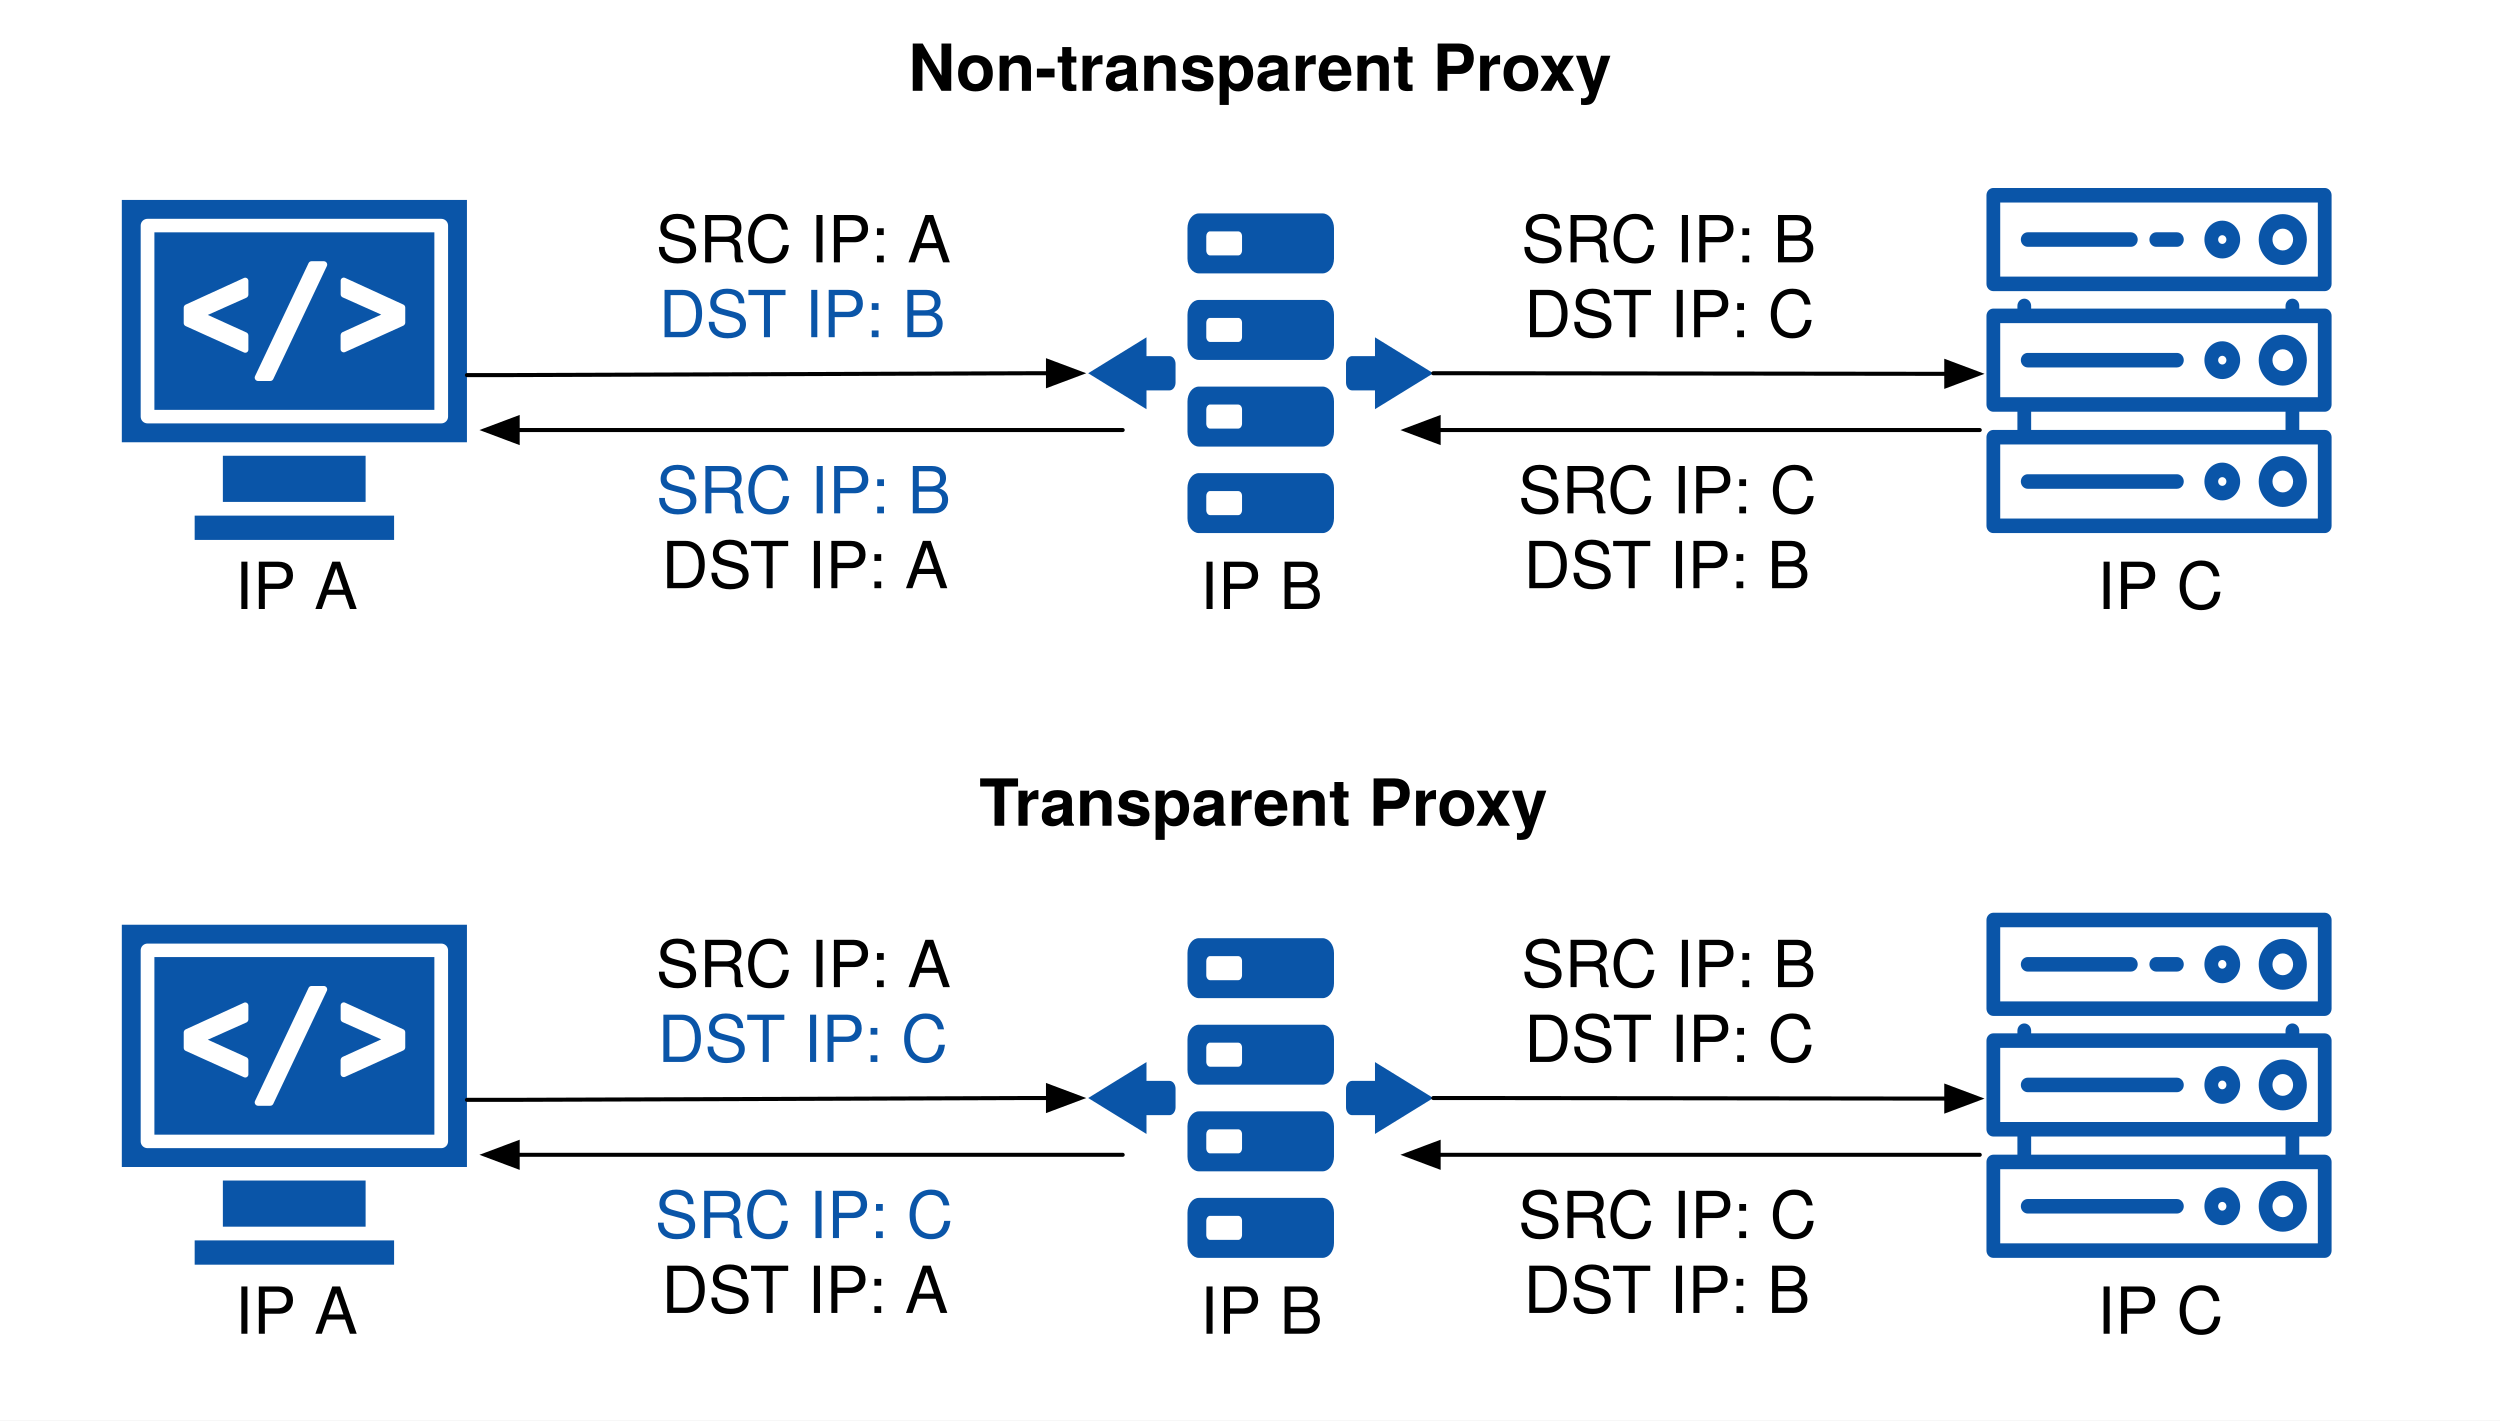
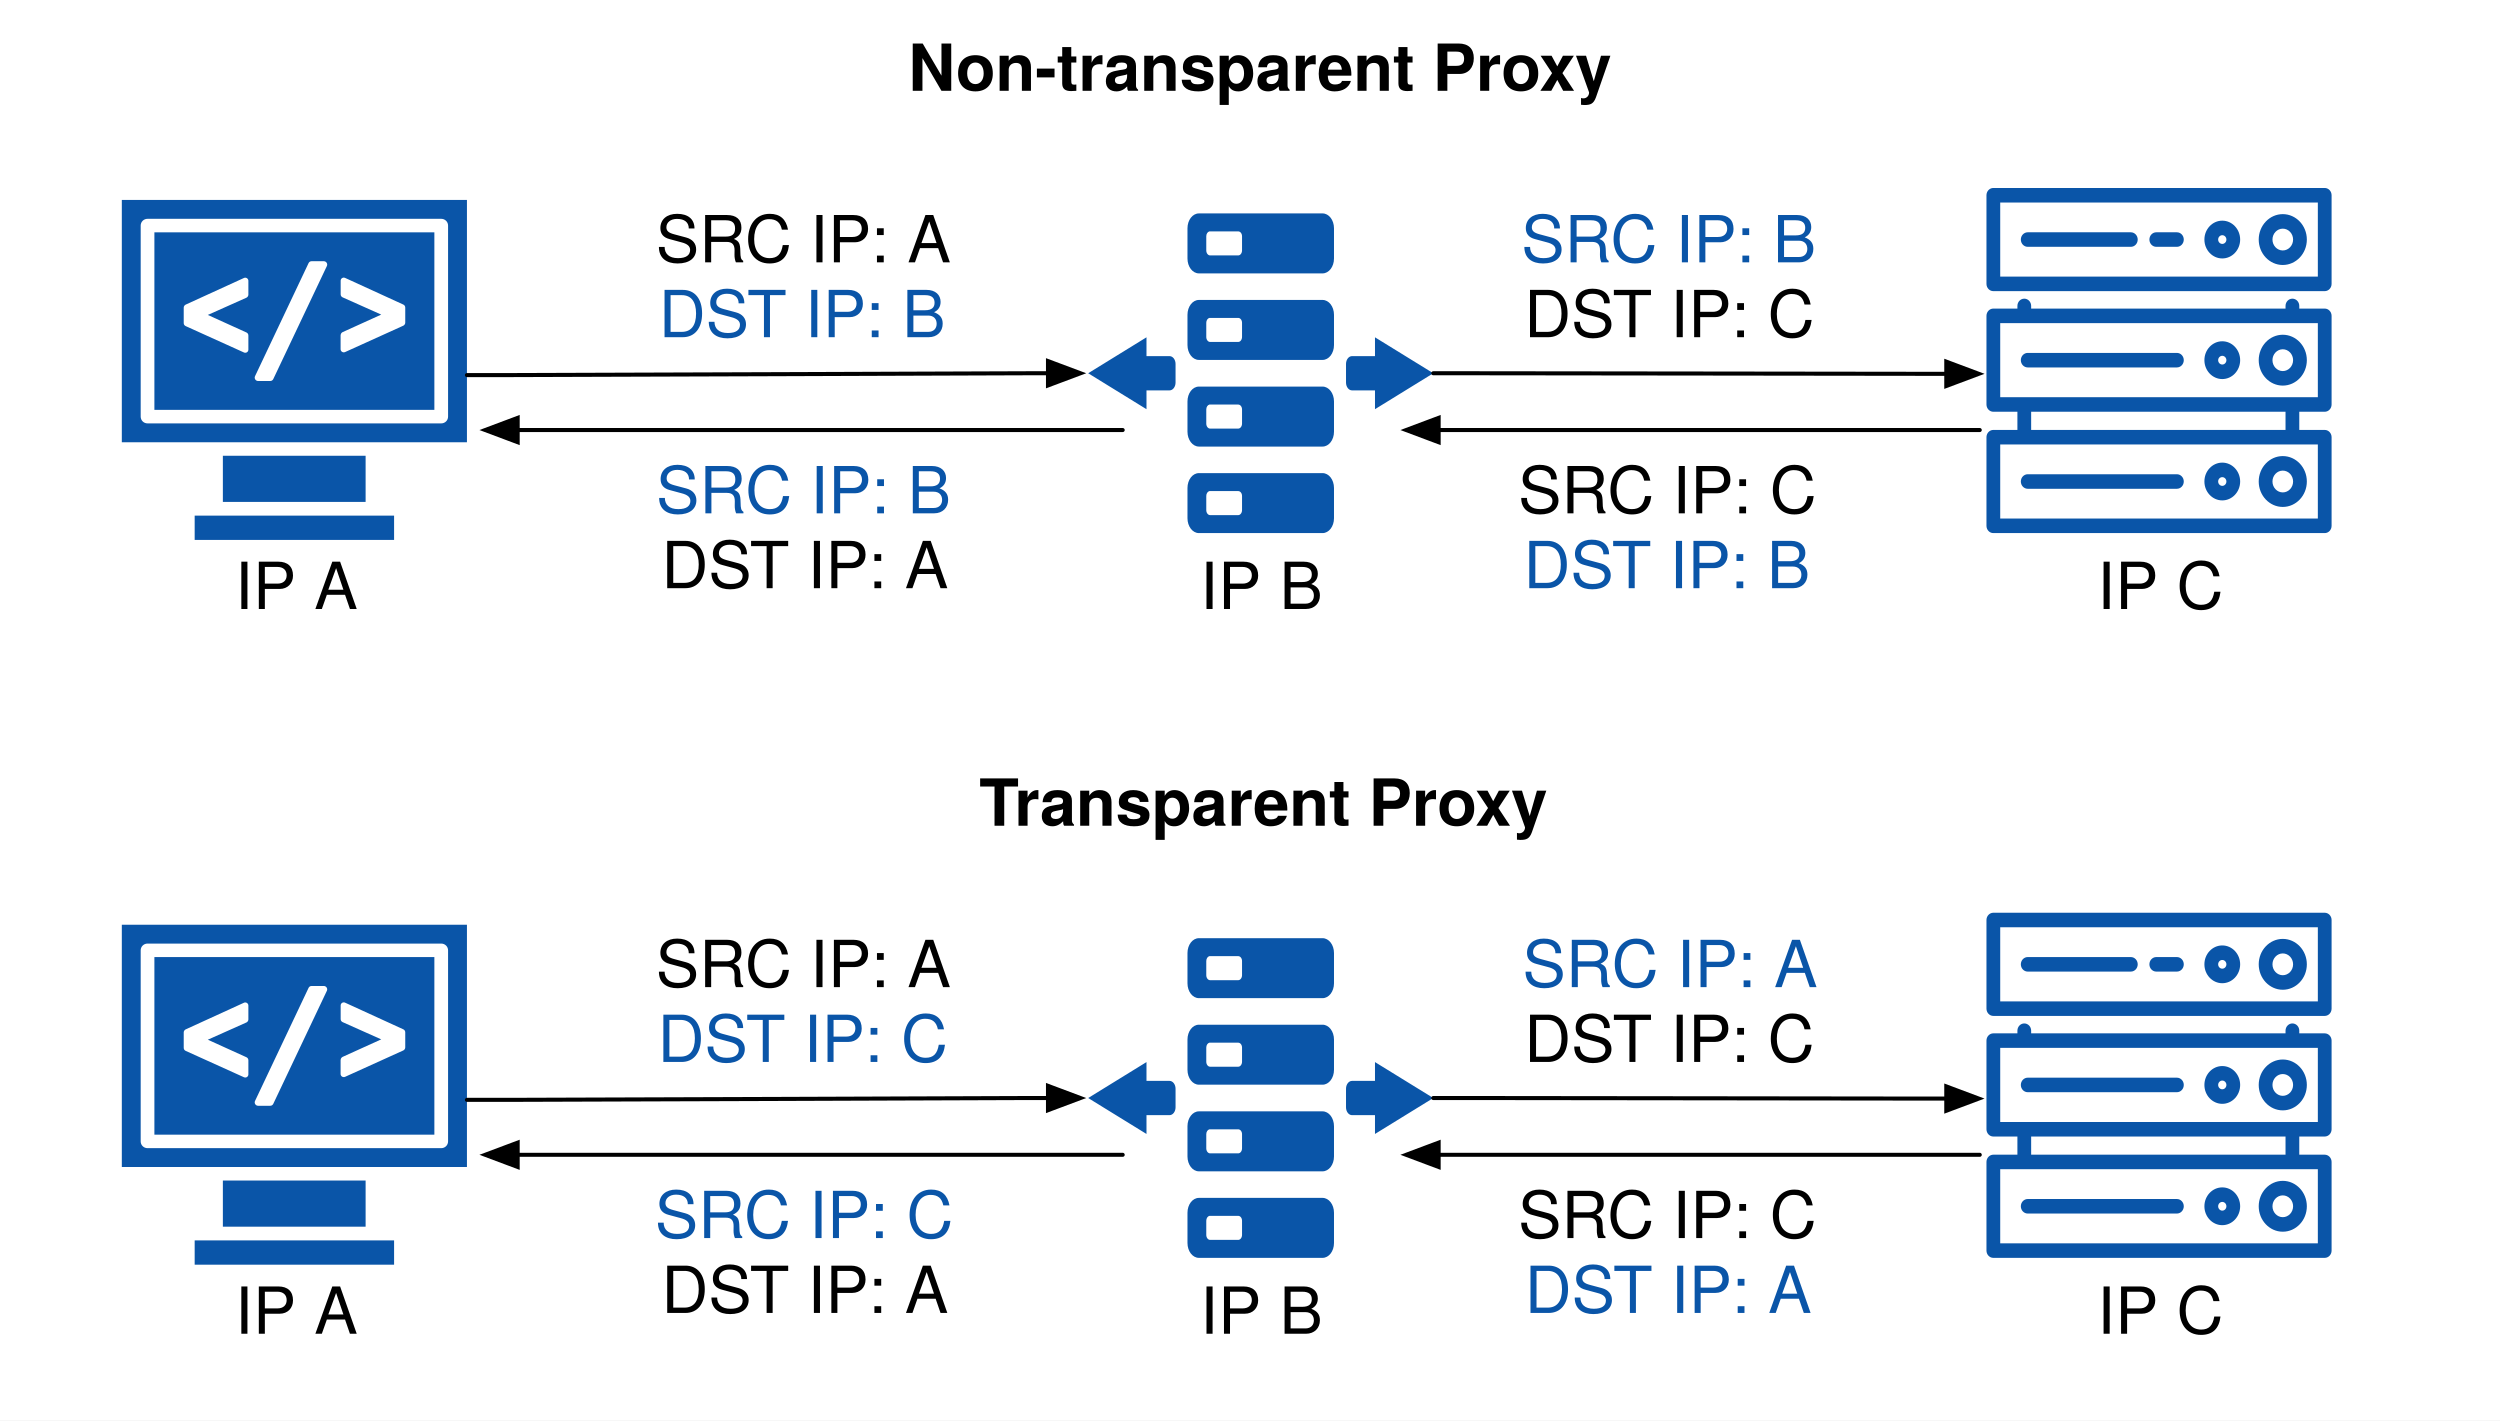
<svg xmlns="http://www.w3.org/2000/svg" version="1.1" viewBox="2524 889 616 350" width="616" height="350">
  <defs>
    <marker orient="auto" overflow="visible" markerUnits="strokeWidth" id="FilledArrow_Marker" stroke-linejoin="miter" stroke-miterlimit="10" viewBox="-1 -4 10 8" markerWidth="10" markerHeight="8" color="black">
      <g>
        <path d="M 8 0 L 0 -3 L 0 3 Z" fill="currentColor" stroke="currentColor" stroke-width="1" />
      </g>
    </marker>
  </defs>
-   <g id="Canvas__________" fill-opacity="1" fill="none" stroke-opacity="1" stroke="none" stroke-dasharray="none">
+   <g id="Canvas__________" fill-opacity="1" fill="none" stroke="none" stroke-opacity="1" stroke-dasharray="none">
    <rect fill="white" x="2524" y="889" width="616" height="350" />
    <g id="Canvas___________Layer_1">
      <g id="Graphic_153">
        <rect x="2524.252" y="889.434" width="615.118" height="349.306" fill="white" />
      </g>
      <g id="Graphic_110">
        <rect x="2529.921" y="919.842" width="609.449" height="140.315" fill="white" />
      </g>
      <g id="Group_75">
        <g id="Graphic_82">
          <rect x="2554.017" y="939.538" width="85.039" height="83.769" fill="white" />
        </g>
        <g id="Group_76">
          <g id="Group_77">
            <g id="Graphic_81">
              <rect x="2571.967" y="1016.05" width="49.136" height="5.986" fill="#0a55a8" />
            </g>
            <g id="Graphic_80">
              <rect x="2578.914" y="1001.3" width="35.172" height="11.372" fill="#0a55a8" />
            </g>
            <g id="Graphic_79">
              <path d="M 2554.016 938.268 L 2554.016 997.973 L 2639.054 997.973 L 2639.054 938.268 Z M 2634.405 991.661 C 2634.405 992.587 2633.657 993.324 2632.716 993.324 L 2560.354 993.324 C 2559.413 993.324 2558.665 992.587 2558.665 991.661 L 2558.665 944.58 C 2558.665 943.653 2559.413 942.916 2560.354 942.916 L 2632.716 942.916 C 2633.657 942.916 2634.405 943.653 2634.405 944.58 Z" fill="#0a55a8" />
            </g>
            <g id="Graphic_78">
              <path d="M 2562.043 989.997 L 2631.028 989.997 L 2631.028 946.243 L 2562.043 946.243 Z M 2607.94 971.576 C 2607.94 971.25 2608.149 970.976 2608.41 970.839 L 2617.934 966.516 L 2608.41 962.263 C 2608.131 962.126 2607.94 961.868 2607.94 961.525 L 2607.94 958.164 C 2607.94 957.598 2608.532 957.237 2609.037 957.478 L 2623.384 964.047 C 2623.662 964.184 2623.854 964.441 2623.854 964.784 L 2623.854 968.506 C 2623.854 968.832 2623.645 969.106 2623.384 969.244 L 2609.037 975.744 C 2608.514 975.984 2607.922 975.607 2607.922 975.041 L 2607.922 971.576 L 2607.94 971.576 Z M 2586.837 981.696 L 2600.035 953.824 C 2600.174 953.55 2600.435 953.361 2600.784 953.361 L 2603.778 953.361 C 2604.388 953.361 2604.806 953.996 2604.544 954.545 L 2591.329 982.416 C 2591.19 982.691 2590.928 982.879 2590.58 982.879 L 2587.586 982.879 C 2586.994 982.879 2586.576 982.245 2586.837 981.696 Z M 2569.268 964.801 C 2569.268 964.475 2569.477 964.201 2569.738 964.064 L 2584.103 957.495 C 2584.608 957.255 2585.2 957.632 2585.2 958.181 L 2585.2 961.611 C 2585.2 961.937 2584.991 962.211 2584.73 962.349 L 2575.206 966.602 L 2584.73 970.924 C 2585.008 971.062 2585.2 971.319 2585.2 971.662 L 2585.2 975.161 C 2585.2 975.71 2584.626 976.087 2584.103 975.847 L 2569.738 969.346 C 2569.46 969.209 2569.268 968.952 2569.268 968.609 Z" fill="#0a55a8" />
            </g>
          </g>
        </g>
      </g>
      <g id="Group_105">
        <g id="Graphic_71">
          <rect x="3013.465" y="943.684" width="85.039" height="74.849" fill="white" />
        </g>
        <g id="Group_56">
          <g id="Group_57">
            <g id="Group_58">
              <g id="Graphic_70">
                <path d="M 3086.477 1013.91 C 3089.746 1013.91 3092.406 1011.099 3092.406 1007.644 C 3092.406 1004.189 3089.746 1001.378 3086.477 1001.378 C 3083.207 1001.378 3080.548 1004.189 3080.548 1007.644 C 3080.548 1011.099 3083.207 1013.91 3086.477 1013.91 Z M 3086.477 1004.959 C 3087.878 1004.959 3089.018 1006.163 3089.018 1007.644 C 3089.018 1009.125 3087.878 1010.33 3086.477 1010.33 C 3085.076 1010.33 3083.936 1009.125 3083.936 1007.644 C 3083.936 1006.163 3085.076 1004.959 3086.477 1004.959 Z" fill="#0a55a8" />
              </g>
              <g id="Graphic_69">
                <path d="M 3071.57 1012.299 C 3073.998 1012.299 3075.974 1010.211 3075.974 1007.644 C 3075.974 1005.078 3073.998 1002.99 3071.57 1002.99 C 3069.141 1002.99 3067.165 1005.078 3067.165 1007.644 C 3067.165 1010.211 3069.141 1012.299 3071.57 1012.299 Z M 3071.57 1006.57 C 3072.13 1006.57 3072.586 1007.052 3072.586 1007.644 C 3072.586 1008.237 3072.13 1008.718 3071.57 1008.718 C 3071.009 1008.718 3070.553 1008.237 3070.553 1007.644 C 3070.553 1007.052 3071.009 1006.57 3071.57 1006.57 Z" fill="#0a55a8" />
              </g>
              <g id="Graphic_68">
                <path d="M 3023.629 1009.435 L 3060.389 1009.435 C 3061.325 1009.435 3062.083 1008.633 3062.083 1007.644 C 3062.083 1006.655 3061.325 1005.854 3060.389 1005.854 L 3023.629 1005.854 C 3022.693 1005.854 3021.935 1006.655 3021.935 1007.644 C 3021.935 1008.633 3022.693 1009.435 3023.629 1009.435 Z" fill="#0a55a8" />
              </g>
              <g id="Graphic_67">
                <path d="M 3096.81 965.035 L 3090.542 965.035 L 3090.542 964.381 C 3090.542 963.393 3089.784 962.591 3088.848 962.591 C 3087.913 962.591 3087.154 963.393 3087.154 964.381 L 3087.154 965.035 L 3024.476 965.035 L 3024.476 964.381 C 3024.476 963.393 3023.718 962.591 3022.782 962.591 C 3021.846 962.591 3021.088 963.393 3021.088 964.381 L 3021.088 965.035 L 3015.159 965.035 C 3014.223 965.035 3013.465 965.837 3013.465 966.825 L 3013.465 988.667 C 3013.465 989.656 3014.223 990.457 3015.159 990.457 L 3021.088 990.457 L 3021.088 994.933 L 3015.159 994.933 C 3014.223 994.933 3013.465 995.735 3013.465 996.723 L 3013.465 1018.565 C 3013.465 1019.554 3014.223 1020.355 3015.159 1020.355 L 3096.81 1020.355 C 3097.746 1020.355 3098.504 1019.554 3098.504 1018.565 L 3098.504 996.723 C 3098.504 995.735 3097.746 994.933 3096.81 994.933 L 3090.542 994.933 L 3090.542 990.457 L 3096.81 990.457 C 3097.746 990.457 3098.504 989.656 3098.504 988.667 L 3098.504 966.825 C 3098.504 965.837 3097.746 965.035 3096.81 965.035 Z M 3095.116 998.514 L 3095.116 1016.775 L 3016.853 1016.775 L 3016.853 998.514 Z M 3024.476 994.933 L 3024.476 990.457 L 3087.154 990.457 L 3087.154 994.933 Z M 3095.116 986.877 L 3016.853 986.877 L 3016.853 968.616 L 3095.116 968.616 Z" fill="#0a55a8" />
              </g>
              <g id="Graphic_66">
                <path d="M 3086.477 984.012 C 3089.746 984.012 3092.406 981.201 3092.406 977.746 C 3092.406 974.291 3089.746 971.48 3086.477 971.48 C 3083.207 971.48 3080.548 974.291 3080.548 977.746 C 3080.548 981.201 3083.207 984.012 3086.477 984.012 Z M 3086.477 975.061 C 3087.878 975.061 3089.018 976.265 3089.018 977.746 C 3089.018 979.227 3087.878 980.432 3086.477 980.432 C 3085.076 980.432 3083.936 979.227 3083.936 977.746 C 3083.936 976.265 3085.076 975.061 3086.477 975.061 Z" fill="#0a55a8" />
              </g>
              <g id="Graphic_65">
                <path d="M 3071.57 982.401 C 3073.998 982.401 3075.974 980.313 3075.974 977.746 C 3075.974 975.18 3073.998 973.091 3071.57 973.091 C 3069.141 973.091 3067.165 975.18 3067.165 977.746 C 3067.165 980.313 3069.141 982.401 3071.57 982.401 Z M 3071.57 976.672 C 3072.13 976.672 3072.586 977.154 3072.586 977.746 C 3072.586 978.339 3072.13 978.82 3071.57 978.82 C 3071.009 978.82 3070.553 978.339 3070.553 977.746 C 3070.553 977.154 3071.009 976.672 3071.57 976.672 Z" fill="#0a55a8" />
              </g>
              <g id="Graphic_64">
                <path d="M 3023.629 979.537 L 3060.389 979.537 C 3061.325 979.537 3062.083 978.735 3062.083 977.746 C 3062.083 976.757 3061.325 975.956 3060.389 975.956 L 3023.629 975.956 C 3022.693 975.956 3021.935 976.757 3021.935 977.746 C 3021.935 978.735 3022.693 979.537 3023.629 979.537 Z" fill="#0a55a8" />
              </g>
              <g id="Graphic_63">
                <path d="M 3096.81 935.316 L 3015.159 935.316 C 3014.223 935.316 3013.465 936.118 3013.465 937.106 L 3013.465 958.948 C 3013.465 959.937 3014.223 960.738 3015.159 960.738 L 3096.81 960.738 C 3097.746 960.738 3098.504 959.937 3098.504 958.948 L 3098.504 937.106 C 3098.504 936.118 3097.746 935.316 3096.81 935.316 Z M 3095.116 957.158 L 3016.853 957.158 L 3016.853 938.897 L 3095.116 938.897 Z" fill="#0a55a8" />
              </g>
              <g id="Graphic_62">
                <path d="M 3086.477 954.293 C 3089.746 954.293 3092.406 951.482 3092.406 948.027 C 3092.406 944.572 3089.746 941.761 3086.477 941.761 C 3083.207 941.761 3080.548 944.572 3080.548 948.027 C 3080.548 951.482 3083.207 954.293 3086.477 954.293 Z M 3086.477 945.342 C 3087.878 945.342 3089.018 946.546 3089.018 948.027 C 3089.018 949.508 3087.878 950.713 3086.477 950.713 C 3085.076 950.713 3083.936 949.508 3083.936 948.027 C 3083.936 946.546 3085.076 945.342 3086.477 945.342 Z" fill="#0a55a8" />
              </g>
              <g id="Graphic_61">
                <path d="M 3071.57 952.682 C 3073.998 952.682 3075.974 950.594 3075.974 948.027 C 3075.974 945.461 3073.998 943.372 3071.57 943.372 C 3069.141 943.372 3067.165 945.461 3067.165 948.027 C 3067.165 950.594 3069.141 952.682 3071.57 952.682 Z M 3071.57 946.953 C 3072.13 946.953 3072.586 947.435 3072.586 948.027 C 3072.586 948.62 3072.13 949.101 3071.57 949.101 C 3071.009 949.101 3070.553 948.62 3070.553 948.027 C 3070.553 947.435 3071.009 946.953 3071.57 946.953 Z" fill="#0a55a8" />
              </g>
              <g id="Graphic_60">
                <path d="M 3023.629 949.817 L 3049.039 949.817 C 3049.975 949.817 3050.733 949.016 3050.733 948.027 C 3050.733 947.038 3049.975 946.237 3049.039 946.237 L 3023.629 946.237 C 3022.693 946.237 3021.935 947.038 3021.935 948.027 C 3021.935 949.016 3022.693 949.817 3023.629 949.817 Z" fill="#0a55a8" />
              </g>
              <g id="Graphic_59">
                <path d="M 3055.307 949.817 L 3060.389 949.817 C 3061.325 949.817 3062.083 949.016 3062.083 948.027 C 3062.083 947.038 3061.325 946.237 3060.389 946.237 L 3055.307 946.237 C 3054.371 946.237 3053.613 947.038 3053.613 948.027 C 3053.613 949.016 3054.371 949.817 3055.307 949.817 Z" fill="#0a55a8" />
              </g>
            </g>
          </g>
        </g>
      </g>
      <g id="Group_35">
        <g id="Graphic_37">
          <rect x="2792.126" y="935.316" width="85.039" height="85.039" fill="white" />
        </g>
        <g id="Graphic_36">
          <path d="M 2819.418 941.584 C 2817.854 941.584 2816.594 943.219 2816.594 945.25 L 2816.594 952.699 C 2816.594 954.73 2817.854 956.365 2819.418 956.365 L 2849.873 956.365 C 2851.438 956.365 2852.697 954.73 2852.697 952.699 L 2852.697 945.25 C 2852.697 943.219 2851.438 941.584 2849.873 941.584 Z M 2821.994 946.013 C 2822.055 945.997 2822.109 946.013 2822.175 946.013 L 2829.088 946.013 C 2829.61 946.013 2830.037 946.537 2830.037 947.215 L 2830.037 950.705 C 2830.037 951.383 2829.61 951.937 2829.088 951.937 L 2822.175 951.937 C 2821.652 951.937 2821.226 951.383 2821.226 950.705 L 2821.226 947.215 C 2821.226 946.622 2821.562 946.122 2821.994 946.013 Z M 2819.418 962.905 C 2817.854 962.905 2816.594 964.54 2816.594 966.571 L 2816.594 974.019 C 2816.594 976.05 2817.854 977.685 2819.418 977.685 L 2849.873 977.685 C 2851.438 977.685 2852.697 976.05 2852.697 974.019 L 2852.697 966.571 C 2852.697 964.54 2851.438 962.905 2849.873 962.905 Z M 2821.994 967.333 C 2822.055 967.317 2822.109 967.333 2822.175 967.333 L 2829.088 967.333 C 2829.61 967.333 2830.037 967.858 2830.037 968.535 L 2830.037 972.025 C 2830.037 972.703 2829.61 973.257 2829.088 973.257 L 2822.175 973.257 C 2821.652 973.257 2821.226 972.703 2821.226 972.025 L 2821.226 968.535 C 2821.226 967.942 2821.562 967.443 2821.994 967.333 Z M 2806.495 972.113 L 2792.126 980.97 L 2806.495 989.826 L 2806.495 985.193 L 2812.166 985.193 C 2812.99 985.193 2813.657 984.327 2813.657 983.257 L 2813.657 978.682 C 2813.657 977.612 2812.99 976.747 2812.166 976.747 L 2806.495 976.747 Z M 2862.796 972.113 L 2862.796 976.747 L 2857.148 976.747 C 2856.324 976.747 2855.657 977.612 2855.657 978.682 L 2855.657 983.257 C 2855.657 984.327 2856.324 985.193 2857.148 985.193 L 2862.796 985.193 L 2862.796 989.826 L 2877.165 980.97 Z M 2819.418 984.254 C 2817.854 984.254 2816.594 985.889 2816.594 987.92 L 2816.594 995.369 C 2816.594 997.4 2817.854 999.035 2819.418 999.035 L 2849.873 999.035 C 2851.438 999.035 2852.697 997.4 2852.697 995.369 L 2852.697 987.92 C 2852.697 985.889 2851.438 984.254 2849.873 984.254 Z M 2821.994 988.683 C 2822.055 988.667 2822.109 988.683 2822.175 988.683 L 2829.088 988.683 C 2829.61 988.683 2830.037 989.207 2830.037 989.885 L 2830.037 993.375 C 2830.037 994.053 2829.61 994.607 2829.088 994.607 L 2822.175 994.607 C 2821.652 994.607 2821.226 994.053 2821.226 993.375 L 2821.226 989.885 C 2821.226 989.292 2821.562 988.792 2821.994 988.683 Z M 2819.418 1005.575 C 2817.854 1005.575 2816.594 1007.21 2816.594 1009.241 L 2816.594 1016.69 C 2816.594 1018.72 2817.854 1020.355 2819.418 1020.355 L 2849.873 1020.355 C 2851.438 1020.355 2852.697 1018.72 2852.697 1016.69 L 2852.697 1009.241 C 2852.697 1007.21 2851.438 1005.575 2849.873 1005.575 Z M 2821.994 1010.003 C 2822.055 1009.987 2822.109 1010.003 2822.175 1010.003 L 2829.088 1010.003 C 2829.61 1010.003 2830.037 1010.528 2830.037 1011.206 L 2830.037 1014.695 C 2830.037 1015.373 2829.61 1015.927 2829.088 1015.927 L 2822.175 1015.927 C 2821.652 1015.927 2821.226 1015.373 2821.226 1014.695 L 2821.226 1011.206 C 2821.226 1010.612 2821.562 1010.113 2821.994 1010.003 Z" fill="#0a55a8" />
        </g>
      </g>
      <g id="Line_31">
        <path d="M 2639.055 981.423 L 2649.055 981.423 L 2715.591 981.196 L 2777.226 980.97 L 2782.226 980.97" marker-end="url(#FilledArrow_Marker)" stroke="black" stroke-linecap="round" stroke-linejoin="round" stroke-width="1" />
      </g>
      <g id="Graphic_6">
-         <text transform="translate(2898.837 938.6394)" fill="black">
-           <tspan font-family="Helvetica Neue" font-size="16" fill="black" x="0" y="15">SRC IP: B</tspan>
+         <text transform="translate(2898.837 938.6394)" fill="#0a55a8">
+           <tspan font-family="Helvetica Neue" font-size="16" fill="#0a55a8" x="0" y="15">SRC IP: B</tspan>
          <tspan font-family="Helvetica Neue" font-size="16" fill="black" x=".736" y="33.448">DST IP: C</tspan>
        </text>
      </g>
      <g id="Graphic_3">
        <text transform="translate(2581.872 1024.055)" fill="black">
          <tspan font-family="Helvetica Neue" font-size="16" fill="black" x="6679102e-19" y="15">IP A</tspan>
        </text>
      </g>
      <g id="Graphic_2">
        <text transform="translate(3040.729 1024.055)" fill="black">
          <tspan font-family="Helvetica Neue" font-size="16" fill="black" x="0" y="15">IP C</tspan>
        </text>
      </g>
      <g id="Graphic_100">
        <text transform="translate(2685.59 938.6394)" fill="black">
          <tspan font-family="Helvetica Neue" font-size="16" fill="black" x="0" y="15">SRC IP: A</tspan>
          <tspan font-family="Helvetica Neue" font-size="16" fill="#0a55a8" x=".736" y="33.448">DST IP: B</tspan>
        </text>
      </g>
      <g id="Graphic_101">
        <text transform="translate(2819.686 1024.055)" fill="black">
          <tspan font-family="Helvetica Neue" font-size="16" fill="black" x="0" y="15">IP B</tspan>
        </text>
      </g>
      <g id="Line_103">
        <path d="M 2877.165 980.97 L 2887.165 980.97 L 2945.315 981.039 L 2998.565 981.109 L 3003.565 981.109" marker-end="url(#FilledArrow_Marker)" stroke="black" stroke-linecap="round" stroke-linejoin="round" stroke-width="1" />
      </g>
      <g id="Line_106">
        <line x1="3011.811" y1="994.961" x2="2878.479" y2="994.961" marker-end="url(#FilledArrow_Marker)" stroke="black" stroke-linecap="round" stroke-linejoin="round" stroke-width="1" />
      </g>
      <g id="Line_107">
        <line x1="2800.63" y1="994.961" x2="2651.553" y2="994.961" marker-end="url(#FilledArrow_Marker)" stroke="black" stroke-linecap="round" stroke-linejoin="round" stroke-width="1" />
      </g>
      <g id="Graphic_108">
        <text transform="translate(2898.067 1000.481)" fill="black">
          <tspan font-family="Helvetica Neue" font-size="16" fill="black" x="22737368e-20" y="15">SRC IP: C</tspan>
-           <tspan font-family="Helvetica Neue" font-size="16" fill="black" x="1.328" y="33.448">DST IP: B</tspan>
+           <tspan font-family="Helvetica Neue" font-size="16" fill="#0a55a8" x="1.328" y="33.448">DST IP: B</tspan>
        </text>
      </g>
      <g id="Graphic_109">
        <text transform="translate(2685.651 1000.481)" fill="#0a55a8">
          <tspan font-family="Helvetica Neue" font-size="16" fill="#0a55a8" x="0" y="15">SRC IP: B</tspan>
          <tspan font-family="Helvetica Neue" font-size="16" fill="black" x="1.328" y="33.448">DST IP: A</tspan>
        </text>
      </g>
      <g id="Graphic_150">
        <rect x="2529.921" y="1098.425" width="609.449" height="140.315" fill="white" />
      </g>
      <g id="Group_142">
        <g id="Graphic_149">
          <rect x="2554.017" y="1118.121" width="85.039" height="83.769" fill="white" />
        </g>
        <g id="Group_143">
          <g id="Group_144">
            <g id="Graphic_148">
              <rect x="2571.967" y="1194.633" width="49.136" height="5.986" fill="#0a55a8" />
            </g>
            <g id="Graphic_147">
              <rect x="2578.914" y="1179.883" width="35.172" height="11.372" fill="#0a55a8" />
            </g>
            <g id="Graphic_146">
              <path d="M 2554.016 1116.85 L 2554.016 1176.555 L 2639.054 1176.555 L 2639.054 1116.85 Z M 2634.405 1170.244 C 2634.405 1171.17 2633.657 1171.907 2632.716 1171.907 L 2560.354 1171.907 C 2559.413 1171.907 2558.665 1171.17 2558.665 1170.244 L 2558.665 1123.162 C 2558.665 1122.236 2559.413 1121.498 2560.354 1121.498 L 2632.716 1121.498 C 2633.657 1121.498 2634.405 1122.236 2634.405 1123.162 Z" fill="#0a55a8" />
            </g>
            <g id="Graphic_145">
              <path d="M 2562.043 1168.58 L 2631.028 1168.58 L 2631.028 1124.826 L 2562.043 1124.826 Z M 2607.94 1150.159 C 2607.94 1149.833 2608.149 1149.559 2608.41 1149.421 L 2617.934 1145.099 L 2608.41 1140.846 C 2608.131 1140.708 2607.94 1140.451 2607.94 1140.108 L 2607.94 1136.746 C 2607.94 1136.18 2608.532 1135.82 2609.037 1136.06 L 2623.384 1142.629 C 2623.662 1142.766 2623.854 1143.024 2623.854 1143.367 L 2623.854 1147.089 C 2623.854 1147.415 2623.645 1147.689 2623.384 1147.826 L 2609.037 1154.327 C 2608.514 1154.567 2607.922 1154.189 2607.922 1153.623 L 2607.922 1150.159 L 2607.94 1150.159 Z M 2586.837 1160.278 L 2600.035 1132.407 C 2600.174 1132.132 2600.435 1131.944 2600.784 1131.944 L 2603.778 1131.944 C 2604.388 1131.944 2604.806 1132.579 2604.544 1133.127 L 2591.329 1160.999 C 2591.19 1161.273 2590.928 1161.462 2590.58 1161.462 L 2587.586 1161.462 C 2586.994 1161.462 2586.576 1160.827 2586.837 1160.278 Z M 2569.268 1143.384 C 2569.268 1143.058 2569.477 1142.784 2569.738 1142.647 L 2584.103 1136.077 C 2584.608 1135.837 2585.2 1136.215 2585.2 1136.764 L 2585.2 1140.194 C 2585.2 1140.52 2584.991 1140.794 2584.73 1140.931 L 2575.206 1145.185 L 2584.73 1149.507 C 2585.008 1149.644 2585.2 1149.902 2585.2 1150.245 L 2585.2 1153.744 C 2585.2 1154.293 2584.626 1154.67 2584.103 1154.43 L 2569.738 1147.929 C 2569.46 1147.792 2569.268 1147.535 2569.268 1147.192 Z" fill="#0a55a8" />
            </g>
          </g>
        </g>
      </g>
      <g id="Group_125">
        <g id="Graphic_141">
          <rect x="3013.465" y="1122.267" width="85.039" height="74.849" fill="white" />
        </g>
        <g id="Group_126">
          <g id="Group_127">
            <g id="Group_128">
              <g id="Graphic_140">
                <path d="M 3086.477 1192.493 C 3089.746 1192.493 3092.406 1189.682 3092.406 1186.227 C 3092.406 1182.772 3089.746 1179.961 3086.477 1179.961 C 3083.207 1179.961 3080.548 1182.772 3080.548 1186.227 C 3080.548 1189.682 3083.207 1192.493 3086.477 1192.493 Z M 3086.477 1183.542 C 3087.878 1183.542 3089.018 1184.746 3089.018 1186.227 C 3089.018 1187.708 3087.878 1188.912 3086.477 1188.912 C 3085.076 1188.912 3083.936 1187.708 3083.936 1186.227 C 3083.936 1184.746 3085.076 1183.542 3086.477 1183.542 Z" fill="#0a55a8" />
              </g>
              <g id="Graphic_139">
                <path d="M 3071.57 1190.882 C 3073.998 1190.882 3075.974 1188.793 3075.974 1186.227 C 3075.974 1183.66 3073.998 1181.572 3071.57 1181.572 C 3069.141 1181.572 3067.165 1183.66 3067.165 1186.227 C 3067.165 1188.793 3069.141 1190.882 3071.57 1190.882 Z M 3071.57 1185.153 C 3072.13 1185.153 3072.586 1185.634 3072.586 1186.227 C 3072.586 1186.819 3072.13 1187.301 3071.57 1187.301 C 3071.009 1187.301 3070.553 1186.819 3070.553 1186.227 C 3070.553 1185.634 3071.009 1185.153 3071.57 1185.153 Z" fill="#0a55a8" />
              </g>
              <g id="Graphic_138">
                <path d="M 3023.629 1188.017 L 3060.389 1188.017 C 3061.325 1188.017 3062.083 1187.216 3062.083 1186.227 C 3062.083 1185.238 3061.325 1184.437 3060.389 1184.437 L 3023.629 1184.437 C 3022.693 1184.437 3021.935 1185.238 3021.935 1186.227 C 3021.935 1187.216 3022.693 1188.017 3023.629 1188.017 Z" fill="#0a55a8" />
              </g>
              <g id="Graphic_137">
                <path d="M 3096.81 1143.618 L 3090.542 1143.618 L 3090.542 1142.964 C 3090.542 1141.975 3089.784 1141.174 3088.848 1141.174 C 3087.913 1141.174 3087.154 1141.975 3087.154 1142.964 L 3087.154 1143.618 L 3024.476 1143.618 L 3024.476 1142.964 C 3024.476 1141.975 3023.718 1141.174 3022.782 1141.174 C 3021.846 1141.174 3021.088 1141.975 3021.088 1142.964 L 3021.088 1143.618 L 3015.159 1143.618 C 3014.223 1143.618 3013.465 1144.419 3013.465 1145.408 L 3013.465 1167.25 C 3013.465 1168.238 3014.223 1169.04 3015.159 1169.04 L 3021.088 1169.04 L 3021.088 1173.516 L 3015.159 1173.516 C 3014.223 1173.516 3013.465 1174.317 3013.465 1175.306 L 3013.465 1197.148 C 3013.465 1198.137 3014.223 1198.938 3015.159 1198.938 L 3096.81 1198.938 C 3097.746 1198.938 3098.504 1198.137 3098.504 1197.148 L 3098.504 1175.306 C 3098.504 1174.317 3097.746 1173.516 3096.81 1173.516 L 3090.542 1173.516 L 3090.542 1169.04 L 3096.81 1169.04 C 3097.746 1169.04 3098.504 1168.238 3098.504 1167.25 L 3098.504 1145.408 C 3098.504 1144.419 3097.746 1143.618 3096.81 1143.618 Z M 3095.116 1177.096 L 3095.116 1195.358 L 3016.853 1195.358 L 3016.853 1177.096 Z M 3024.476 1173.516 L 3024.476 1169.04 L 3087.154 1169.04 L 3087.154 1173.516 Z M 3095.116 1165.459 L 3016.853 1165.459 L 3016.853 1147.198 L 3095.116 1147.198 Z" fill="#0a55a8" />
              </g>
              <g id="Graphic_136">
                <path d="M 3086.477 1162.595 C 3089.746 1162.595 3092.406 1159.784 3092.406 1156.329 C 3092.406 1152.874 3089.746 1150.063 3086.477 1150.063 C 3083.207 1150.063 3080.548 1152.874 3080.548 1156.329 C 3080.548 1159.784 3083.207 1162.595 3086.477 1162.595 Z M 3086.477 1153.643 C 3087.878 1153.643 3089.018 1154.848 3089.018 1156.329 C 3089.018 1157.81 3087.878 1159.014 3086.477 1159.014 C 3085.076 1159.014 3083.936 1157.81 3083.936 1156.329 C 3083.936 1154.848 3085.076 1153.643 3086.477 1153.643 Z" fill="#0a55a8" />
              </g>
              <g id="Graphic_135">
                <path d="M 3071.57 1160.984 C 3073.998 1160.984 3075.974 1158.896 3075.974 1156.329 C 3075.974 1153.762 3073.998 1151.674 3071.57 1151.674 C 3069.141 1151.674 3067.165 1153.762 3067.165 1156.329 C 3067.165 1158.896 3069.141 1160.984 3071.57 1160.984 Z M 3071.57 1155.255 C 3072.13 1155.255 3072.586 1155.736 3072.586 1156.329 C 3072.586 1156.921 3072.13 1157.403 3071.57 1157.403 C 3071.009 1157.403 3070.553 1156.921 3070.553 1156.329 C 3070.553 1155.736 3071.009 1155.255 3071.57 1155.255 Z" fill="#0a55a8" />
              </g>
              <g id="Graphic_134">
                <path d="M 3023.629 1158.119 L 3060.389 1158.119 C 3061.325 1158.119 3062.083 1157.318 3062.083 1156.329 C 3062.083 1155.34 3061.325 1154.539 3060.389 1154.539 L 3023.629 1154.539 C 3022.693 1154.539 3021.935 1155.34 3021.935 1156.329 C 3021.935 1157.318 3022.693 1158.119 3023.629 1158.119 Z" fill="#0a55a8" />
              </g>
              <g id="Graphic_133">
                <path d="M 3096.81 1113.899 L 3015.159 1113.899 C 3014.223 1113.899 3013.465 1114.7 3013.465 1115.689 L 3013.465 1137.531 C 3013.465 1138.52 3014.223 1139.321 3015.159 1139.321 L 3096.81 1139.321 C 3097.746 1139.321 3098.504 1138.52 3098.504 1137.531 L 3098.504 1115.689 C 3098.504 1114.7 3097.746 1113.899 3096.81 1113.899 Z M 3095.116 1135.74 L 3016.853 1135.74 L 3016.853 1117.479 L 3095.116 1117.479 Z" fill="#0a55a8" />
              </g>
              <g id="Graphic_132">
                <path d="M 3086.477 1132.876 C 3089.746 1132.876 3092.406 1130.065 3092.406 1126.61 C 3092.406 1123.155 3089.746 1120.344 3086.477 1120.344 C 3083.207 1120.344 3080.548 1123.155 3080.548 1126.61 C 3080.548 1130.065 3083.207 1132.876 3086.477 1132.876 Z M 3086.477 1123.924 C 3087.878 1123.924 3089.018 1125.129 3089.018 1126.61 C 3089.018 1128.091 3087.878 1129.295 3086.477 1129.295 C 3085.076 1129.295 3083.936 1128.091 3083.936 1126.61 C 3083.936 1125.129 3085.076 1123.924 3086.477 1123.924 Z" fill="#0a55a8" />
              </g>
              <g id="Graphic_131">
                <path d="M 3071.57 1131.265 C 3073.998 1131.265 3075.974 1129.176 3075.974 1126.61 C 3075.974 1124.043 3073.998 1121.955 3071.57 1121.955 C 3069.141 1121.955 3067.165 1124.043 3067.165 1126.61 C 3067.165 1129.176 3069.141 1131.265 3071.57 1131.265 Z M 3071.57 1125.536 C 3072.13 1125.536 3072.586 1126.017 3072.586 1126.61 C 3072.586 1127.202 3072.13 1127.684 3071.57 1127.684 C 3071.009 1127.684 3070.553 1127.202 3070.553 1126.61 C 3070.553 1126.017 3071.009 1125.536 3071.57 1125.536 Z" fill="#0a55a8" />
              </g>
              <g id="Graphic_130">
                <path d="M 3023.629 1128.4 L 3049.039 1128.4 C 3049.975 1128.4 3050.733 1127.599 3050.733 1126.61 C 3050.733 1125.621 3049.975 1124.82 3049.039 1124.82 L 3023.629 1124.82 C 3022.693 1124.82 3021.935 1125.621 3021.935 1126.61 C 3021.935 1127.599 3022.693 1128.4 3023.629 1128.4 Z" fill="#0a55a8" />
              </g>
              <g id="Graphic_129">
                <path d="M 3055.307 1128.4 L 3060.389 1128.4 C 3061.325 1128.4 3062.083 1127.599 3062.083 1126.61 C 3062.083 1125.621 3061.325 1124.82 3060.389 1124.82 L 3055.307 1124.82 C 3054.371 1124.82 3053.613 1125.621 3053.613 1126.61 C 3053.613 1127.599 3054.371 1128.4 3055.307 1128.4 Z" fill="#0a55a8" />
              </g>
            </g>
          </g>
        </g>
      </g>
      <g id="Group_122">
        <g id="Graphic_124">
          <rect x="2792.126" y="1113.899" width="85.039" height="85.039" fill="white" />
        </g>
        <g id="Graphic_123">
          <path d="M 2819.418 1120.167 C 2817.854 1120.167 2816.594 1121.802 2816.594 1123.833 L 2816.594 1131.282 C 2816.594 1133.312 2817.854 1134.947 2819.418 1134.947 L 2849.873 1134.947 C 2851.438 1134.947 2852.697 1133.312 2852.697 1131.282 L 2852.697 1123.833 C 2852.697 1121.802 2851.438 1120.167 2849.873 1120.167 Z M 2821.994 1124.595 C 2822.055 1124.58 2822.109 1124.595 2822.175 1124.595 L 2829.088 1124.595 C 2829.61 1124.595 2830.037 1125.12 2830.037 1125.798 L 2830.037 1129.287 C 2830.037 1129.965 2829.61 1130.519 2829.088 1130.519 L 2822.175 1130.519 C 2821.652 1130.519 2821.226 1129.965 2821.226 1129.287 L 2821.226 1125.798 C 2821.226 1125.205 2821.562 1124.705 2821.994 1124.595 Z M 2819.418 1141.487 C 2817.854 1141.487 2816.594 1143.122 2816.594 1145.153 L 2816.594 1152.602 C 2816.594 1154.633 2817.854 1156.268 2819.418 1156.268 L 2849.873 1156.268 C 2851.438 1156.268 2852.697 1154.633 2852.697 1152.602 L 2852.697 1145.153 C 2852.697 1143.122 2851.438 1141.487 2849.873 1141.487 Z M 2821.994 1145.916 C 2822.055 1145.9 2822.109 1145.916 2822.175 1145.916 L 2829.088 1145.916 C 2829.61 1145.916 2830.037 1146.44 2830.037 1147.118 L 2830.037 1150.608 C 2830.037 1151.286 2829.61 1151.84 2829.088 1151.84 L 2822.175 1151.84 C 2821.652 1151.84 2821.226 1151.286 2821.226 1150.608 L 2821.226 1147.118 C 2821.226 1146.525 2821.562 1146.025 2821.994 1145.916 Z M 2806.495 1150.696 L 2792.126 1159.553 L 2806.495 1168.409 L 2806.495 1163.775 L 2812.166 1163.775 C 2812.99 1163.775 2813.657 1162.91 2813.657 1161.84 L 2813.657 1157.265 C 2813.657 1156.195 2812.99 1155.33 2812.166 1155.33 L 2806.495 1155.33 Z M 2862.796 1150.696 L 2862.796 1155.33 L 2857.148 1155.33 C 2856.324 1155.33 2855.657 1156.195 2855.657 1157.265 L 2855.657 1161.84 C 2855.657 1162.91 2856.324 1163.775 2857.148 1163.775 L 2862.796 1163.775 L 2862.796 1168.409 L 2877.165 1159.553 Z M 2819.418 1162.837 C 2817.854 1162.837 2816.594 1164.472 2816.594 1166.503 L 2816.594 1173.952 C 2816.594 1175.983 2817.854 1177.618 2819.418 1177.618 L 2849.873 1177.618 C 2851.438 1177.618 2852.697 1175.983 2852.697 1173.952 L 2852.697 1166.503 C 2852.697 1164.472 2851.438 1162.837 2849.873 1162.837 Z M 2821.994 1167.265 C 2822.055 1167.25 2822.109 1167.265 2822.175 1167.265 L 2829.088 1167.265 C 2829.61 1167.265 2830.037 1167.79 2830.037 1168.468 L 2830.037 1171.958 C 2830.037 1172.635 2829.61 1173.189 2829.088 1173.189 L 2822.175 1173.189 C 2821.652 1173.189 2821.226 1172.635 2821.226 1171.958 L 2821.226 1168.468 C 2821.226 1167.875 2821.562 1167.375 2821.994 1167.265 Z M 2819.418 1184.158 C 2817.854 1184.158 2816.594 1185.793 2816.594 1187.823 L 2816.594 1195.272 C 2816.594 1197.303 2817.854 1198.938 2819.418 1198.938 L 2849.873 1198.938 C 2851.438 1198.938 2852.697 1197.303 2852.697 1195.272 L 2852.697 1187.823 C 2852.697 1185.793 2851.438 1184.158 2849.873 1184.158 Z M 2821.994 1188.586 C 2822.055 1188.57 2822.109 1188.586 2822.175 1188.586 L 2829.088 1188.586 C 2829.61 1188.586 2830.037 1189.11 2830.037 1189.788 L 2830.037 1193.278 C 2830.037 1193.956 2829.61 1194.51 2829.088 1194.51 L 2822.175 1194.51 C 2821.652 1194.51 2821.226 1193.956 2821.226 1193.278 L 2821.226 1189.788 C 2821.226 1189.195 2821.562 1188.696 2821.994 1188.586 Z" fill="#0a55a8" />
        </g>
      </g>
      <g id="Line_121">
        <path d="M 2639.055 1160.005 L 2649.055 1160.005 L 2715.591 1159.779 L 2777.226 1159.553 L 2782.226 1159.553" marker-end="url(#FilledArrow_Marker)" stroke="black" stroke-linecap="round" stroke-linejoin="round" stroke-width="1" />
      </g>
      <g id="Graphic_120">
-         <text transform="translate(2898.837 1117.222)" fill="black">
-           <tspan font-family="Helvetica Neue" font-size="16" fill="black" x="0" y="15">SRC IP: B</tspan>
-           <tspan font-family="Helvetica Neue" font-size="16" fill="black" x=".736" y="33.448">DST IP: C</tspan>
+         <text transform="translate(2899.133 1117.222)" fill="#0a55a8">
+           <tspan font-family="Helvetica Neue" font-size="16" fill="#0a55a8" x="0" y="15">SRC IP: A</tspan>
+           <tspan font-family="Helvetica Neue" font-size="16" fill="black" x=".44" y="33.448">DST IP: C</tspan>
        </text>
      </g>
      <g id="Graphic_119">
        <text transform="translate(2581.872 1202.638)" fill="black">
          <tspan font-family="Helvetica Neue" font-size="16" fill="black" x="6679102e-19" y="15">IP A</tspan>
        </text>
      </g>
      <g id="Graphic_118">
        <text transform="translate(3040.729 1202.638)" fill="black">
          <tspan font-family="Helvetica Neue" font-size="16" fill="black" x="0" y="15">IP C</tspan>
        </text>
      </g>
      <g id="Graphic_117">
        <text transform="translate(2685.59 1117.222)" fill="black">
          <tspan font-family="Helvetica Neue" font-size="16" fill="black" x="0" y="15">SRC IP: A</tspan>
          <tspan font-family="Helvetica Neue" font-size="16" fill="#0a55a8" x=".44" y="33.448">DST IP: C</tspan>
        </text>
      </g>
      <g id="Graphic_116">
        <text transform="translate(2819.686 1202.638)" fill="black">
          <tspan font-family="Helvetica Neue" font-size="16" fill="black" x="0" y="15">IP B</tspan>
        </text>
      </g>
      <g id="Line_115">
        <path d="M 2877.165 1159.553 L 2887.165 1159.553 L 2945.315 1159.622 L 2998.565 1159.691 L 3003.565 1159.691" marker-end="url(#FilledArrow_Marker)" stroke="black" stroke-linecap="round" stroke-linejoin="round" stroke-width="1" />
      </g>
      <g id="Line_114">
        <line x1="3011.811" y1="1173.543" x2="2878.479" y2="1173.543" marker-end="url(#FilledArrow_Marker)" stroke="black" stroke-linecap="round" stroke-linejoin="round" stroke-width="1" />
      </g>
      <g id="Line_113">
        <line x1="2800.63" y1="1173.543" x2="2651.553" y2="1173.543" marker-end="url(#FilledArrow_Marker)" stroke="black" stroke-linecap="round" stroke-linejoin="round" stroke-width="1" />
      </g>
      <g id="Graphic_112">
        <text transform="translate(2898.067 1179.064)" fill="black">
          <tspan font-family="Helvetica Neue" font-size="16" fill="black" x="22737368e-20" y="15">SRC IP: C</tspan>
-           <tspan font-family="Helvetica Neue" font-size="16" fill="black" x="1.328" y="33.448">DST IP: B</tspan>
+           <tspan font-family="Helvetica Neue" font-size="16" fill="#0a55a8" x="1.624" y="33.448">DST IP: A</tspan>
        </text>
      </g>
      <g id="Graphic_111">
        <text transform="translate(2685.355 1179.064)" fill="#0a55a8">
          <tspan font-family="Helvetica Neue" font-size="16" fill="#0a55a8" x="22737368e-20" y="15">SRC IP: C</tspan>
          <tspan font-family="Helvetica Neue" font-size="16" fill="black" x="1.624" y="33.448">DST IP: A</tspan>
        </text>
      </g>
      <g id="Graphic_151">
        <text transform="translate(2747.806 895.3784)" fill="black">
          <tspan font-family="Helvetica Neue" font-weight="bold" font-size="16" fill="black" x="1563194e-19" y="16">Non-transparent Proxy</tspan>
        </text>
      </g>
      <g id="Graphic_152">
        <text transform="translate(2765.286 1076.458)" fill="black">
          <tspan font-family="Helvetica Neue" font-weight="bold" font-size="16" fill="black" x="5968559e-19" y="16">Transparent Proxy</tspan>
        </text>
      </g>
    </g>
  </g>
</svg>
